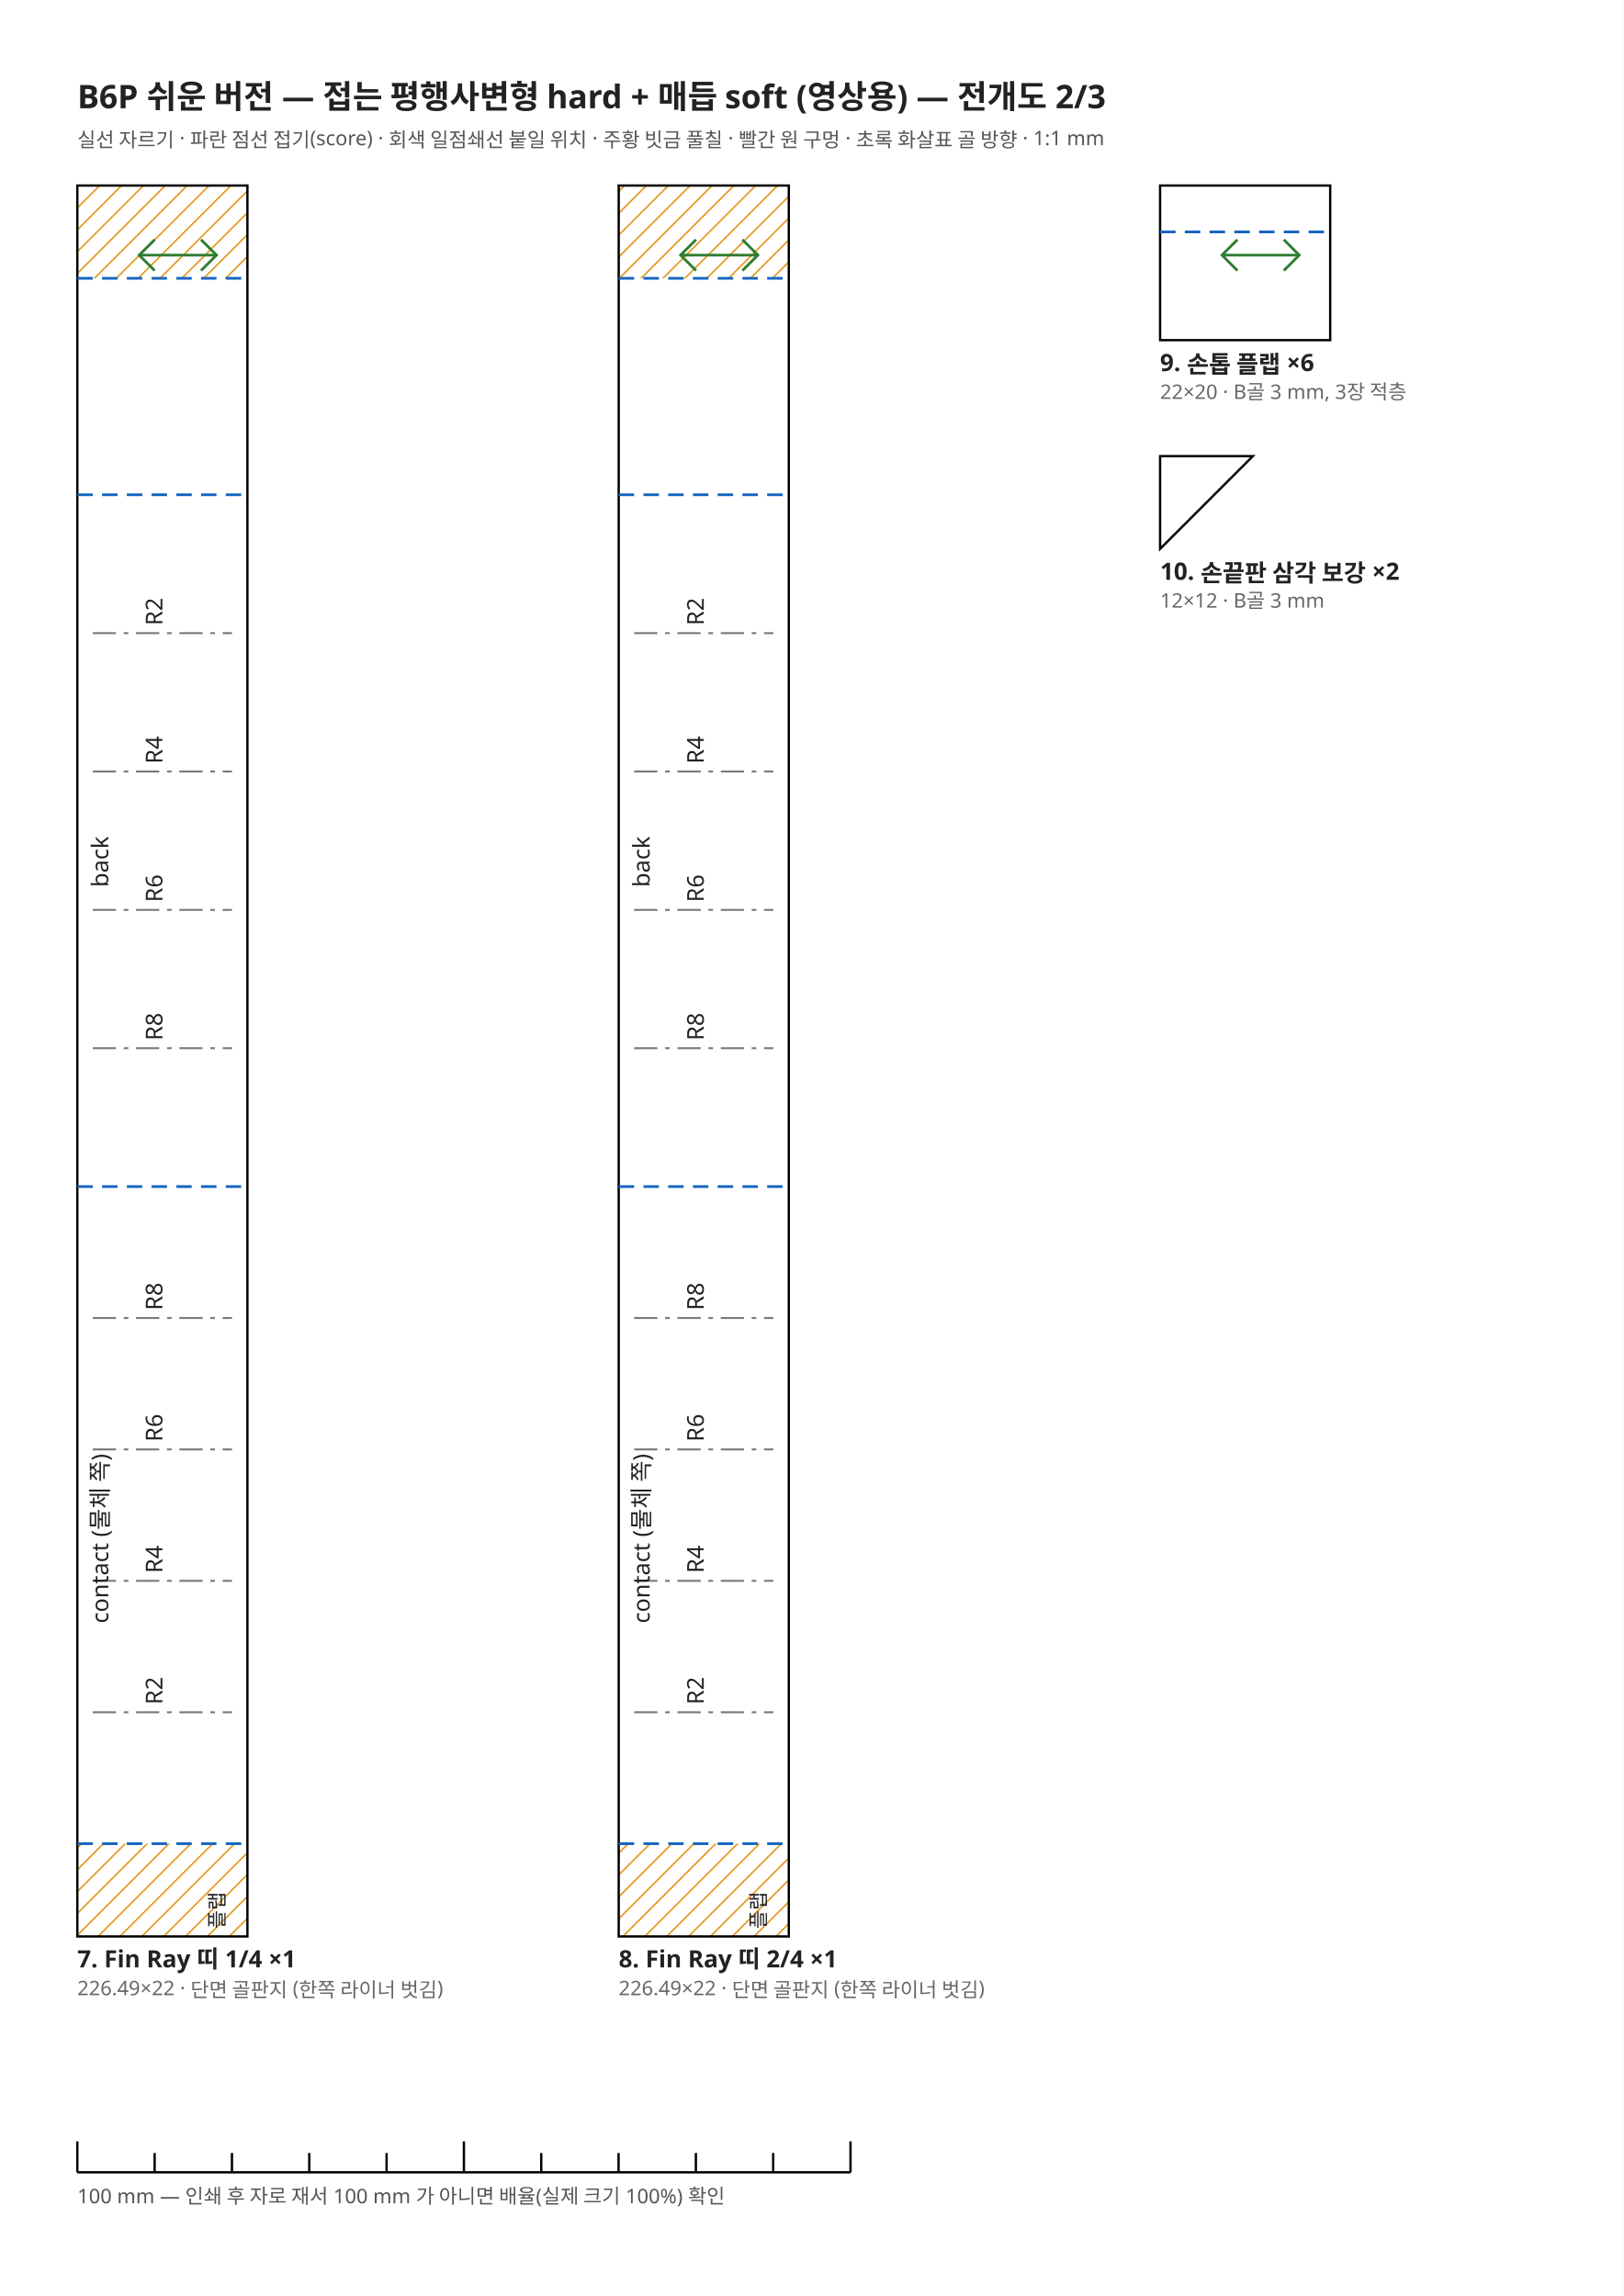
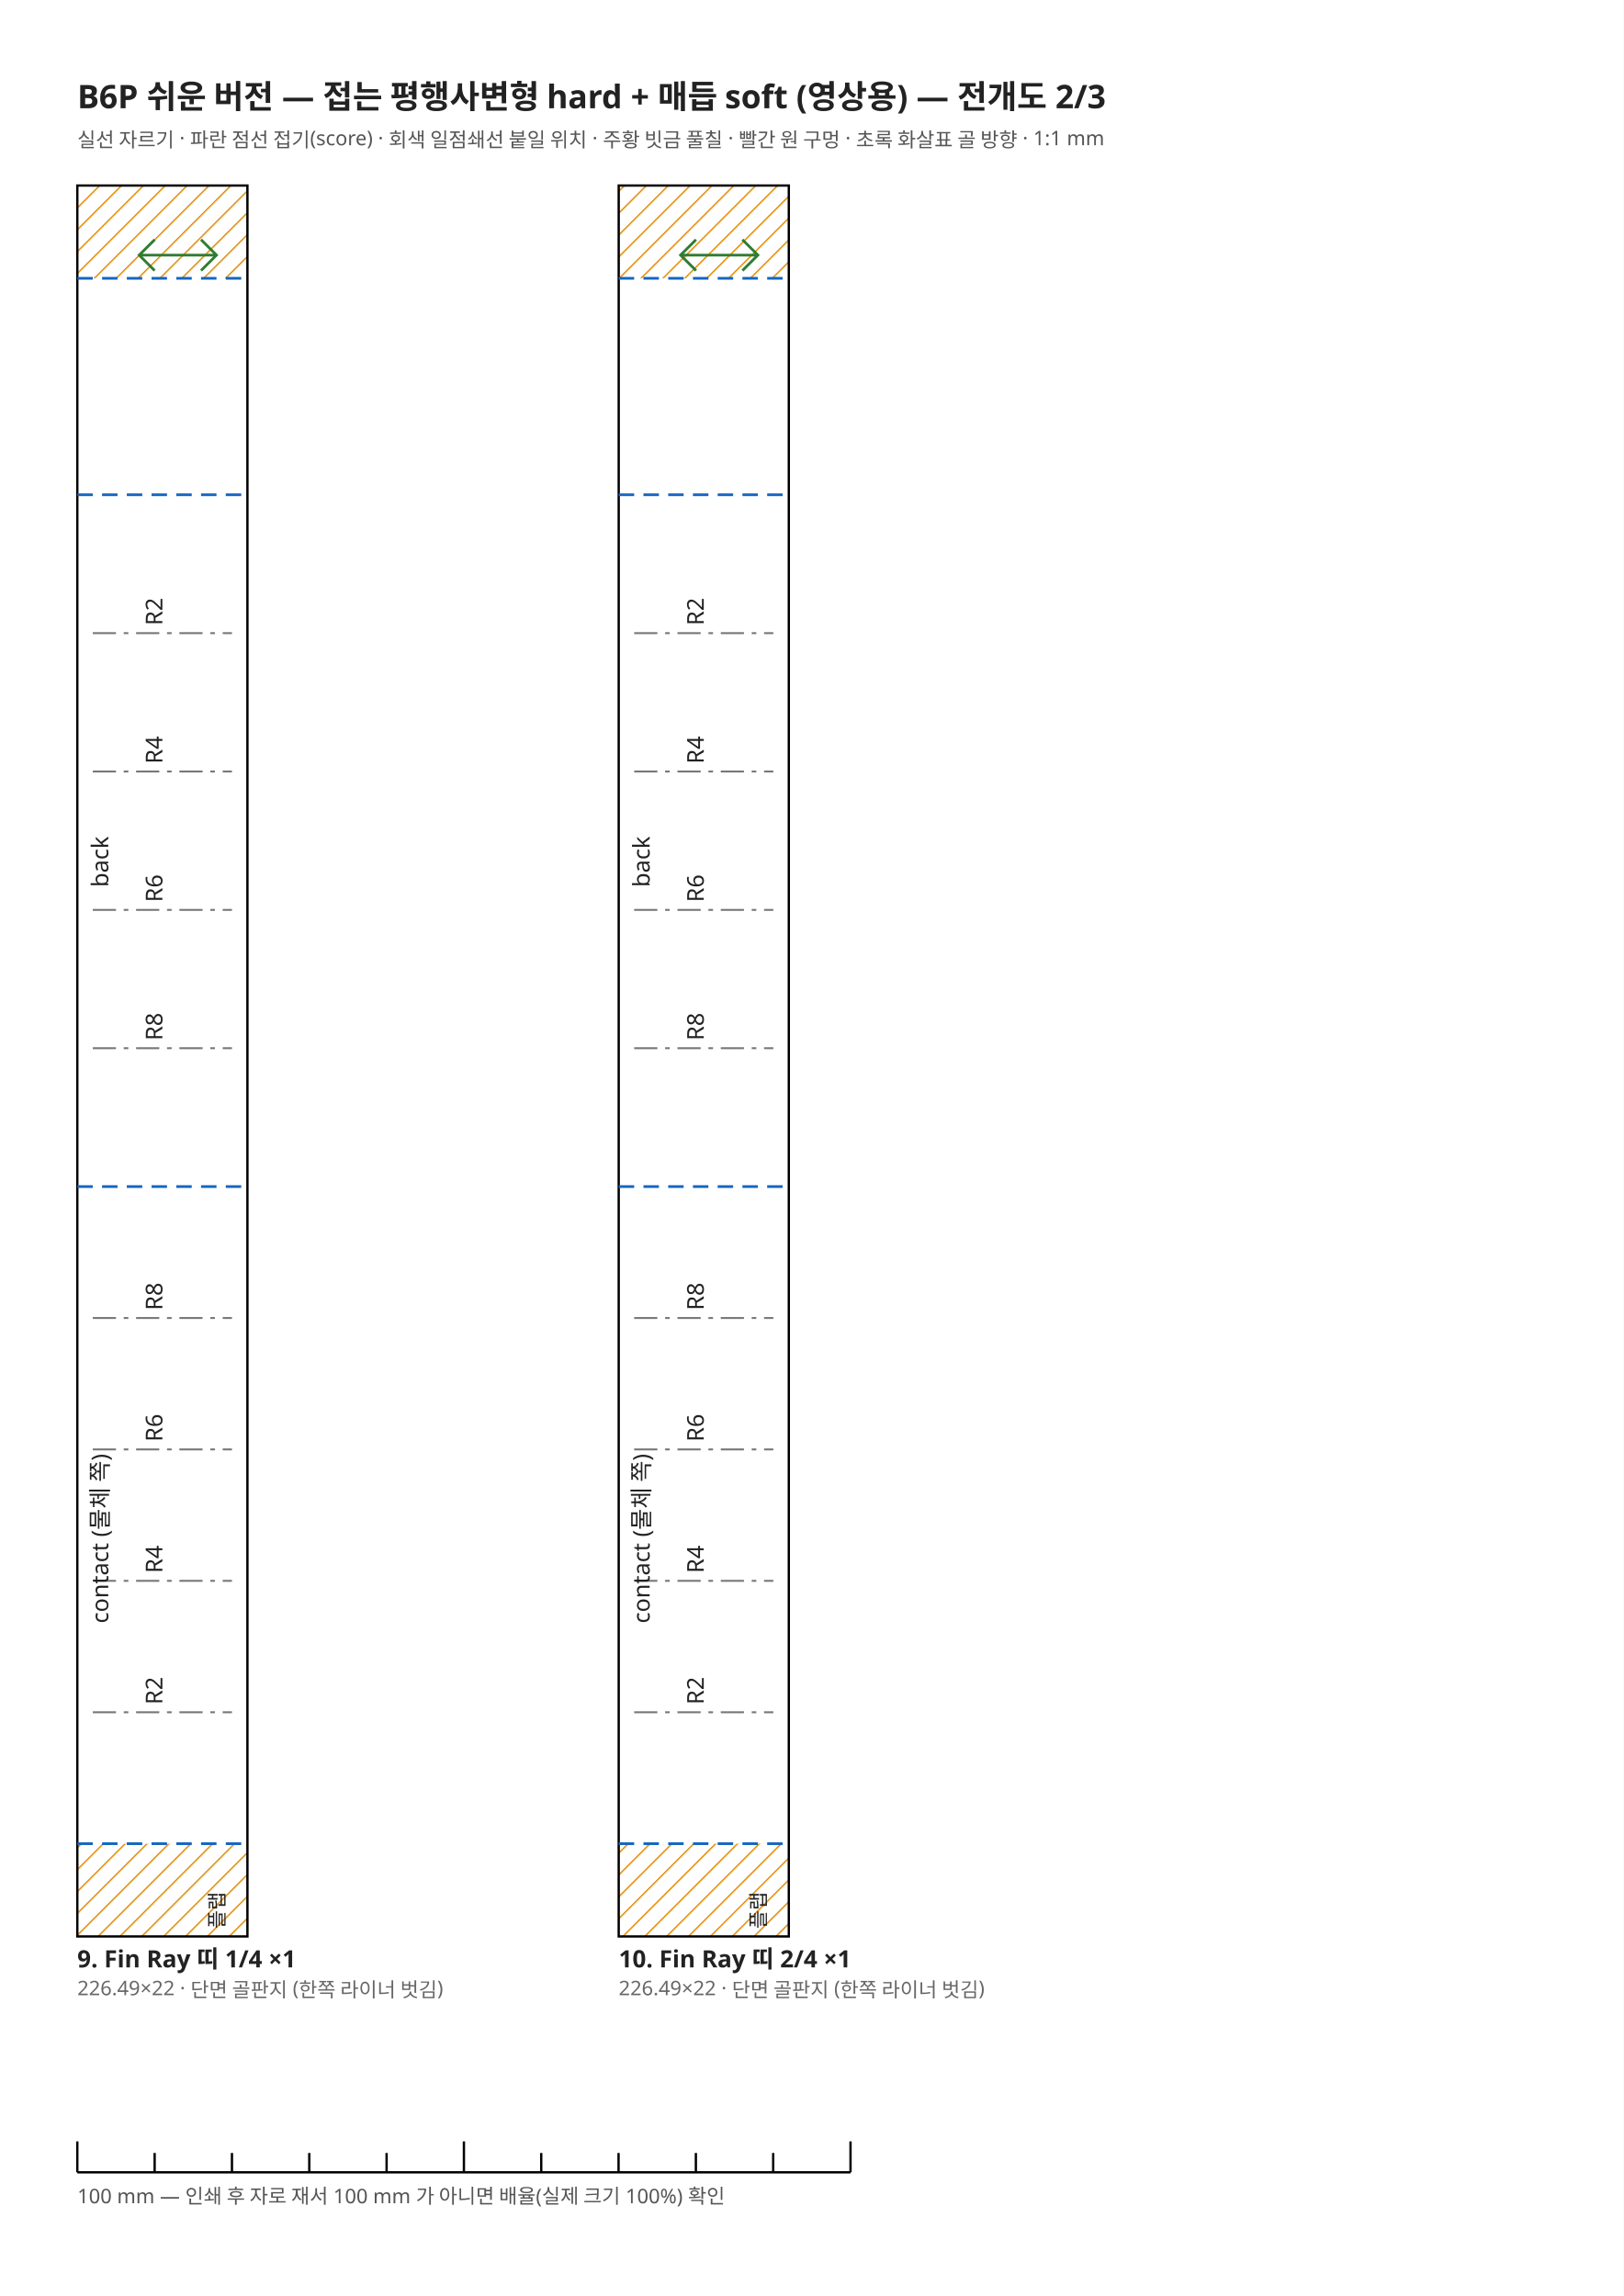
<svg xmlns="http://www.w3.org/2000/svg" width="210mm" height="297mm" viewBox="0 0 210 297">
  <defs>
    <pattern id="hatch" width="2" height="2" patternUnits="userSpaceOnUse" patternTransform="rotate(45)">
      <path d="M0 0V2" stroke="#e08a00" stroke-width=".35" />
    </pattern>
  </defs>
  <style>
.cut{fill:none;stroke:#000;stroke-width:.3}
.score{fill:none;stroke:#1565c0;stroke-width:.35;stroke-dasharray:2 1.2}
.mark{fill:none;stroke:#777;stroke-width:.25;stroke-dasharray:3 1 .6 1}
.glue{fill:url(#hatch);stroke:none}
.hole{fill:none;stroke:#c62828;stroke-width:.3}
.cross{stroke:#c62828;stroke-width:.2}
.flute{fill:none;stroke:#2e7d32;stroke-width:.35}
text{font-family:"WenQuanYi Zen Hei","IBM Plex Sans KR","Apple SD Gothic Neo","Malgun Gothic",sans-serif;fill:#222}
.lbl{font-size:3.1px;font-weight:bold}.dim{font-size:2.6px;fill:#666}
.hdr{font-size:4.2px;font-weight:bold}.small{font-size:2.6px;fill:#555}
</style>
  <rect width="210" height="297" fill="#fff" />
  <text class="hdr" x="10" y="14">B6P 쉬운 버전 — 접는 평행사변형 hard + 매듭 soft (영상용) — 전개도 2/3</text>
  <text class="small" x="10" y="19">실선 자르기 · 파란 점선 접기(score) · 회색 일점쇄선 붙일 위치 · 주황 빗금 풀칠 · 빨간 원 구멍 · 초록 화살표 골 방향 · 1:1 mm</text>
  <polygon class="glue" points="10,250.49 10,238.49 32,238.49 32,250.49" />
  <polygon class="glue" points="10,36 10,24 32,24 32,36" />
  <polygon class="cut" points="10,250.49 10,24 32,24 32,250.49" />
  <polyline class="score" points="10,238.49 32,238.49" />
  <polyline class="score" points="10,153.49 32,153.49" />
  <polyline class="score" points="10,64 32,64" />
  <polyline class="score" points="10,36 32,36" />
  <polyline class="mark" points="12,221.49 30,221.49" />
  <polyline class="mark" points="12,81.9 30,81.9" />
  <polyline class="mark" points="12,204.49 30,204.49" />
  <polyline class="mark" points="12,99.8 30,99.8" />
  <polyline class="mark" points="12,187.49 30,187.49" />
  <polyline class="mark" points="12,117.7 30,117.7" />
  <polyline class="mark" points="12,170.49 30,170.49" />
  <polyline class="mark" points="12,135.59 30,135.59" />
  <text x="21" y="220.49" font-size="3" transform="rotate(-90 21 220.49)">R2</text>
  <text x="21" y="80.9" font-size="3" transform="rotate(-90 21 80.9)">R2</text>
  <text x="21" y="203.49" font-size="3" transform="rotate(-90 21 203.49)">R4</text>
  <text x="21" y="98.8" font-size="3" transform="rotate(-90 21 98.8)">R4</text>
  <text x="21" y="186.49" font-size="3" transform="rotate(-90 21 186.49)">R6</text>
  <text x="21" y="116.7" font-size="3" transform="rotate(-90 21 116.7)">R6</text>
  <text x="21" y="169.49" font-size="3" transform="rotate(-90 21 169.49)">R8</text>
  <text x="21" y="134.59" font-size="3" transform="rotate(-90 21 134.59)">R8</text>
  <text x="14" y="209.99" font-size="3" transform="rotate(-90 14 209.99)">contact (물체 쪽)</text>
  <text x="14" y="114.75" font-size="3" transform="rotate(-90 14 114.75)">back</text>
  <text x="29" y="249.49" font-size="2.6" transform="rotate(-90 29 249.49)">플랩</text>
  <path class="flute" d="M18 33H28M26 31L28 33L26 35M20 31L18 33L20 35" />
-   <text class="lbl" x="10" y="254.49">7. Fin Ray 띠 1/4 ×1</text>
+   <text class="lbl" x="10" y="254.49">9. Fin Ray 띠 1/4 ×1</text>
  <text class="dim" x="10" y="258.09">226.49×22 · 단면 골판지 (한쪽 라이너 벗김)</text>
  <polygon class="glue" points="80.02,250.49 80.02,238.49 102.02,238.49 102.02,250.49" />
  <polygon class="glue" points="80.02,36 80.02,24 102.02,24 102.02,36" />
  <polygon class="cut" points="80.02,250.49 80.02,24 102.02,24 102.02,250.49" />
  <polyline class="score" points="80.02,238.49 102.02,238.49" />
  <polyline class="score" points="80.02,153.49 102.02,153.49" />
  <polyline class="score" points="80.02,64 102.02,64" />
  <polyline class="score" points="80.02,36 102.02,36" />
  <polyline class="mark" points="82.02,221.49 100.02,221.49" />
  <polyline class="mark" points="82.02,81.9 100.02,81.9" />
  <polyline class="mark" points="82.02,204.49 100.02,204.49" />
  <polyline class="mark" points="82.02,99.8 100.02,99.8" />
  <polyline class="mark" points="82.02,187.49 100.02,187.49" />
  <polyline class="mark" points="82.02,117.7 100.02,117.7" />
  <polyline class="mark" points="82.02,170.49 100.02,170.49" />
  <polyline class="mark" points="82.02,135.59 100.02,135.59" />
  <text x="91.02" y="220.49" font-size="3" transform="rotate(-90 91.02 220.49)">R2</text>
  <text x="91.02" y="80.9" font-size="3" transform="rotate(-90 91.02 80.9)">R2</text>
  <text x="91.02" y="203.49" font-size="3" transform="rotate(-90 91.02 203.49)">R4</text>
  <text x="91.02" y="98.8" font-size="3" transform="rotate(-90 91.02 98.8)">R4</text>
  <text x="91.02" y="186.49" font-size="3" transform="rotate(-90 91.02 186.49)">R6</text>
  <text x="91.02" y="116.7" font-size="3" transform="rotate(-90 91.02 116.7)">R6</text>
  <text x="91.02" y="169.49" font-size="3" transform="rotate(-90 91.02 169.49)">R8</text>
  <text x="91.02" y="134.59" font-size="3" transform="rotate(-90 91.02 134.59)">R8</text>
  <text x="84.02" y="209.99" font-size="3" transform="rotate(-90 84.02 209.99)">contact (물체 쪽)</text>
  <text x="84.02" y="114.75" font-size="3" transform="rotate(-90 84.02 114.75)">back</text>
  <text x="99.02" y="249.49" font-size="2.6" transform="rotate(-90 99.02 249.49)">플랩</text>
  <path class="flute" d="M88.02 33H98.02M96.02 31L98.02 33L96.02 35M90.02 31L88.02 33L90.02 35" />
-   <text class="lbl" x="80.02" y="254.49">8. Fin Ray 띠 2/4 ×1</text>
+   <text class="lbl" x="80.02" y="254.49">10. Fin Ray 띠 2/4 ×1</text>
  <text class="dim" x="80.02" y="258.09">226.49×22 · 단면 골판지 (한쪽 라이너 벗김)</text>
-   <polygon class="cut" points="150.04,24 172.04,24 172.04,44 150.04,44" />
-   <polyline class="score" points="150.04,30 172.04,30" />
-   <path class="flute" d="M158.04 33H168.04M166.04 31L168.04 33L166.04 35M160.04 31L158.04 33L160.04 35" />
-   <text class="lbl" x="150.04" y="48">9. 손톱 플랩 ×6</text>
-   <text class="dim" x="150.04" y="51.6">22×20 · B골 3 mm, 3장 적층</text>
-   <polygon class="cut" points="150.04,59 162.04,59 150.04,71" />
-   <text class="lbl" x="150.04" y="75">10. 손끝판 삼각 보강 ×2</text>
-   <text class="dim" x="150.04" y="78.6">12×12 · B골 3 mm</text>
  <path class="cut" d="M10 281h100" />
  <path class="cut" d="M10 281v-4" />
  <path class="cut" d="M20 281v-2.5" />
  <path class="cut" d="M30 281v-2.5" />
  <path class="cut" d="M40 281v-2.5" />
  <path class="cut" d="M50 281v-2.5" />
  <path class="cut" d="M60 281v-4" />
  <path class="cut" d="M70 281v-2.5" />
  <path class="cut" d="M80 281v-2.5" />
  <path class="cut" d="M90 281v-2.5" />
  <path class="cut" d="M100 281v-2.5" />
  <path class="cut" d="M110 281v-4" />
  <text class="small" x="10" y="285">100 mm — 인쇄 후 자로 재서 100 mm 가 아니면 배율(실제 크기 100%) 확인</text>
</svg>
